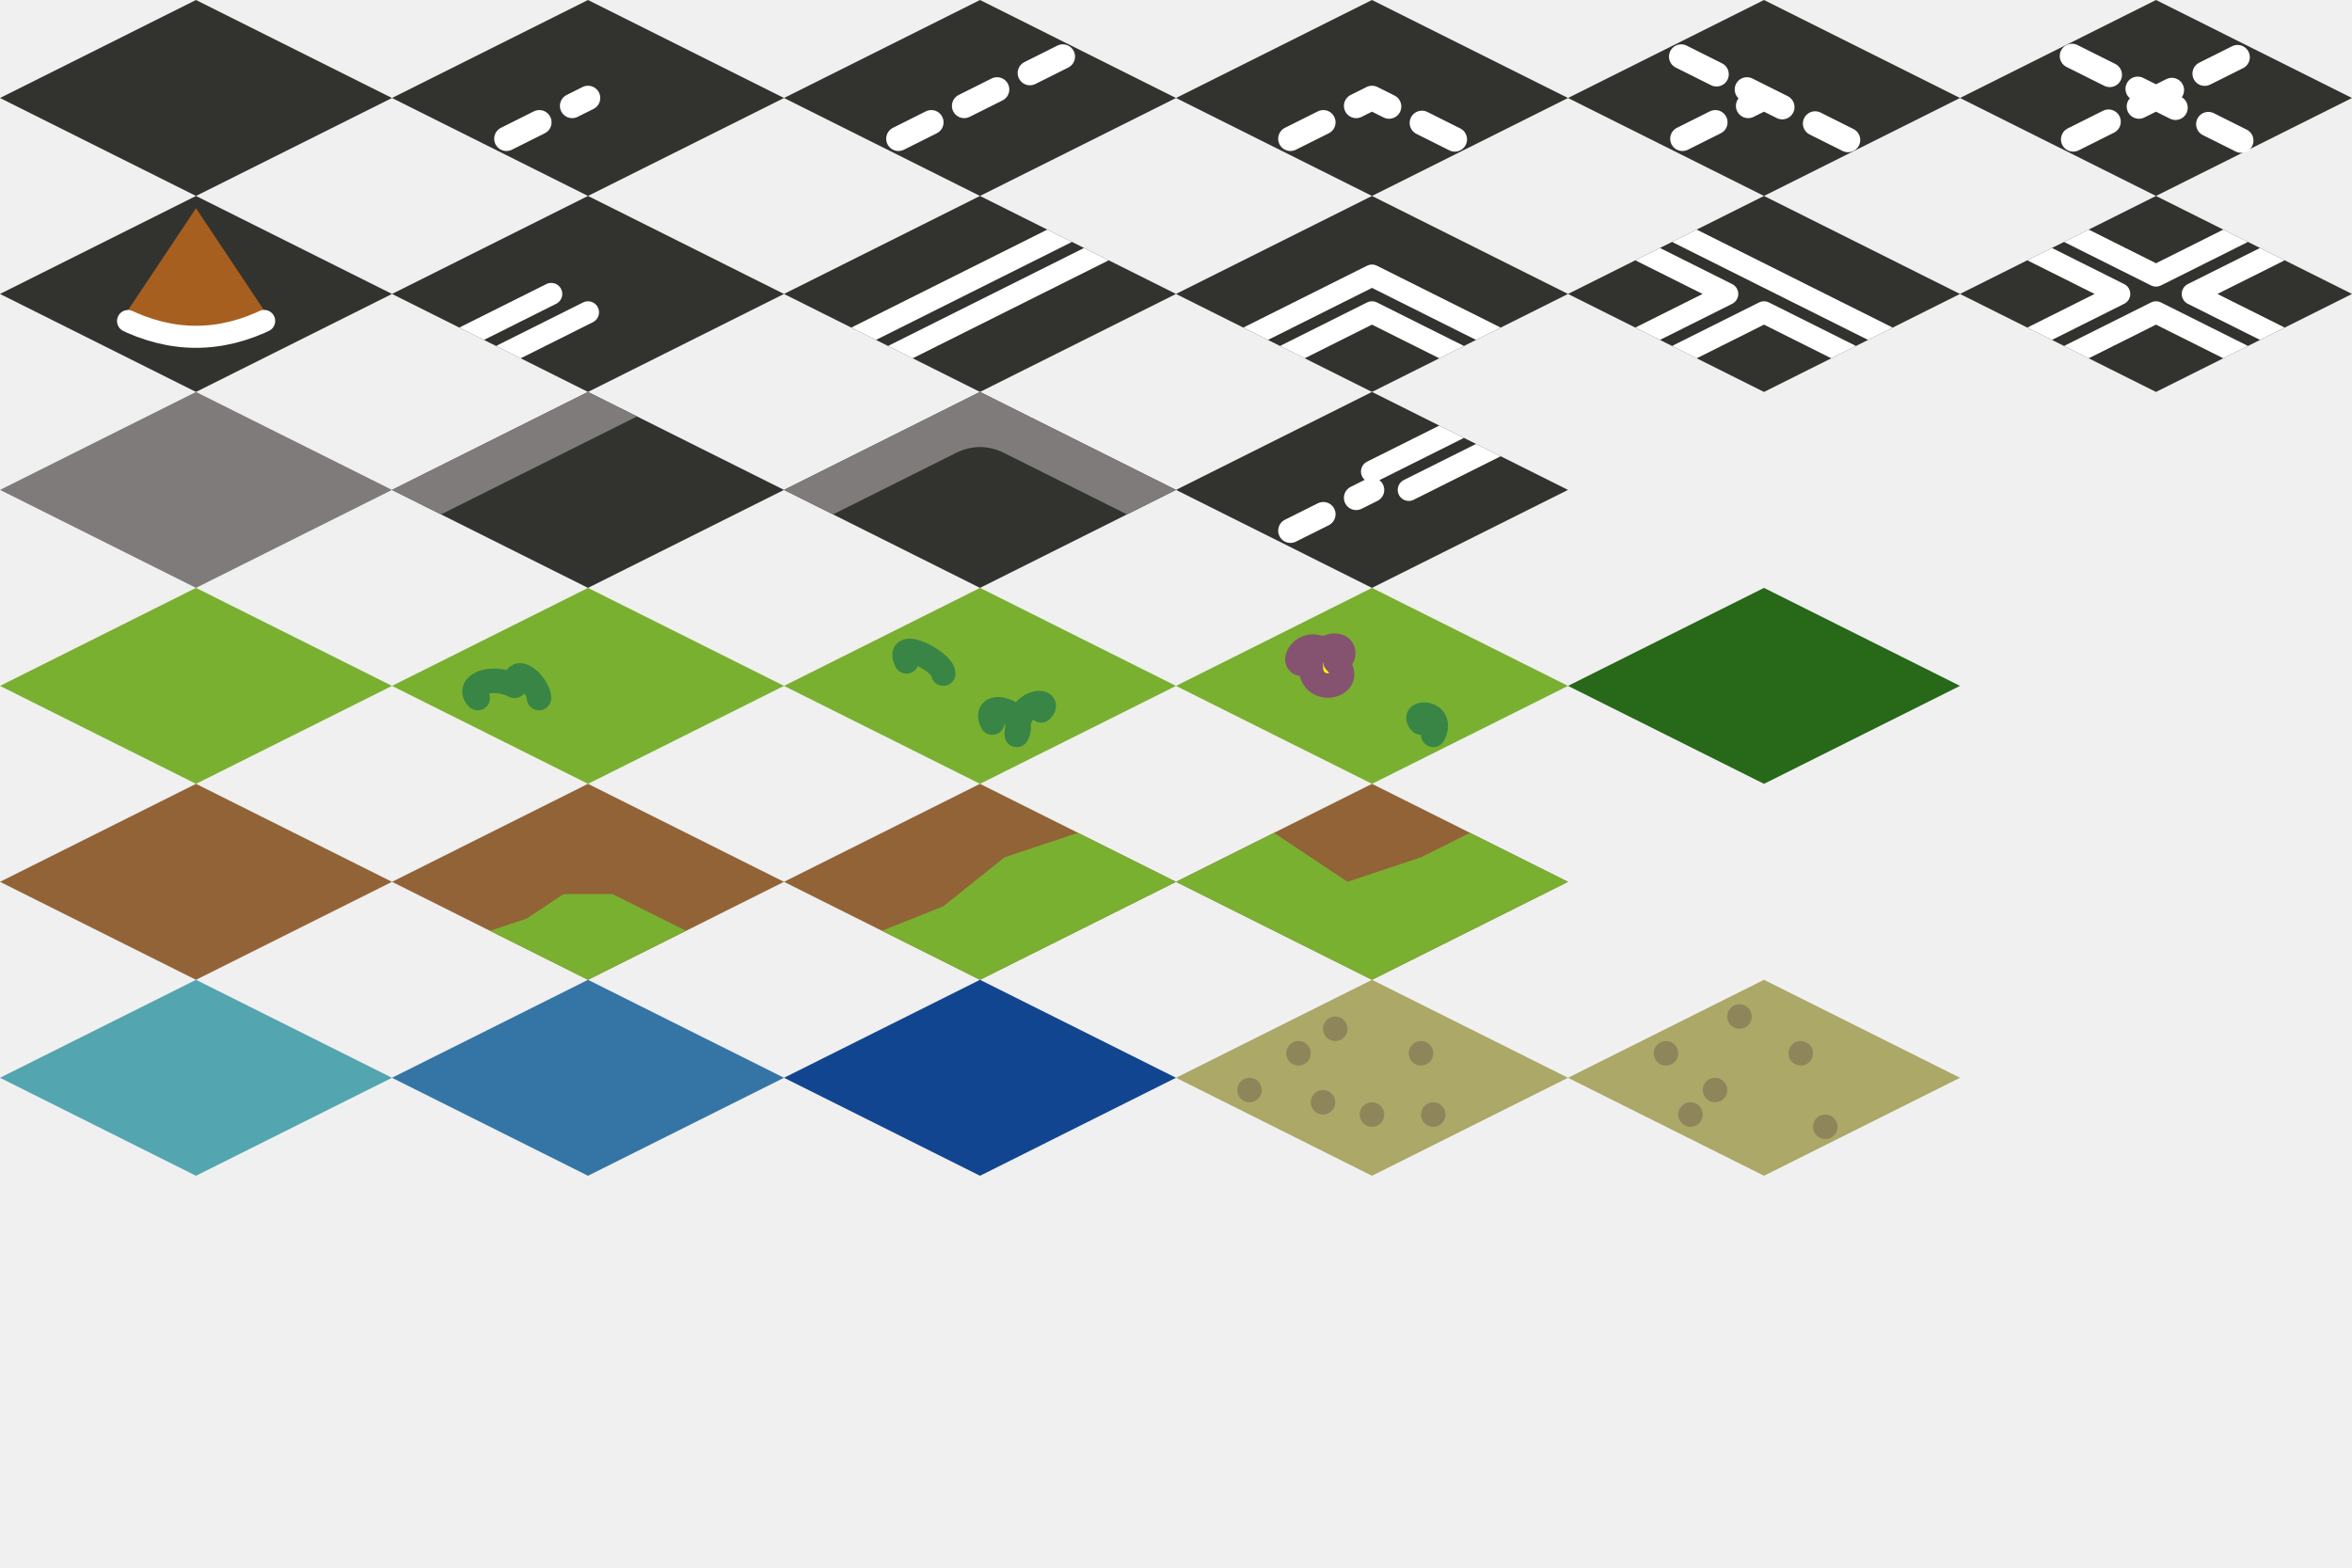
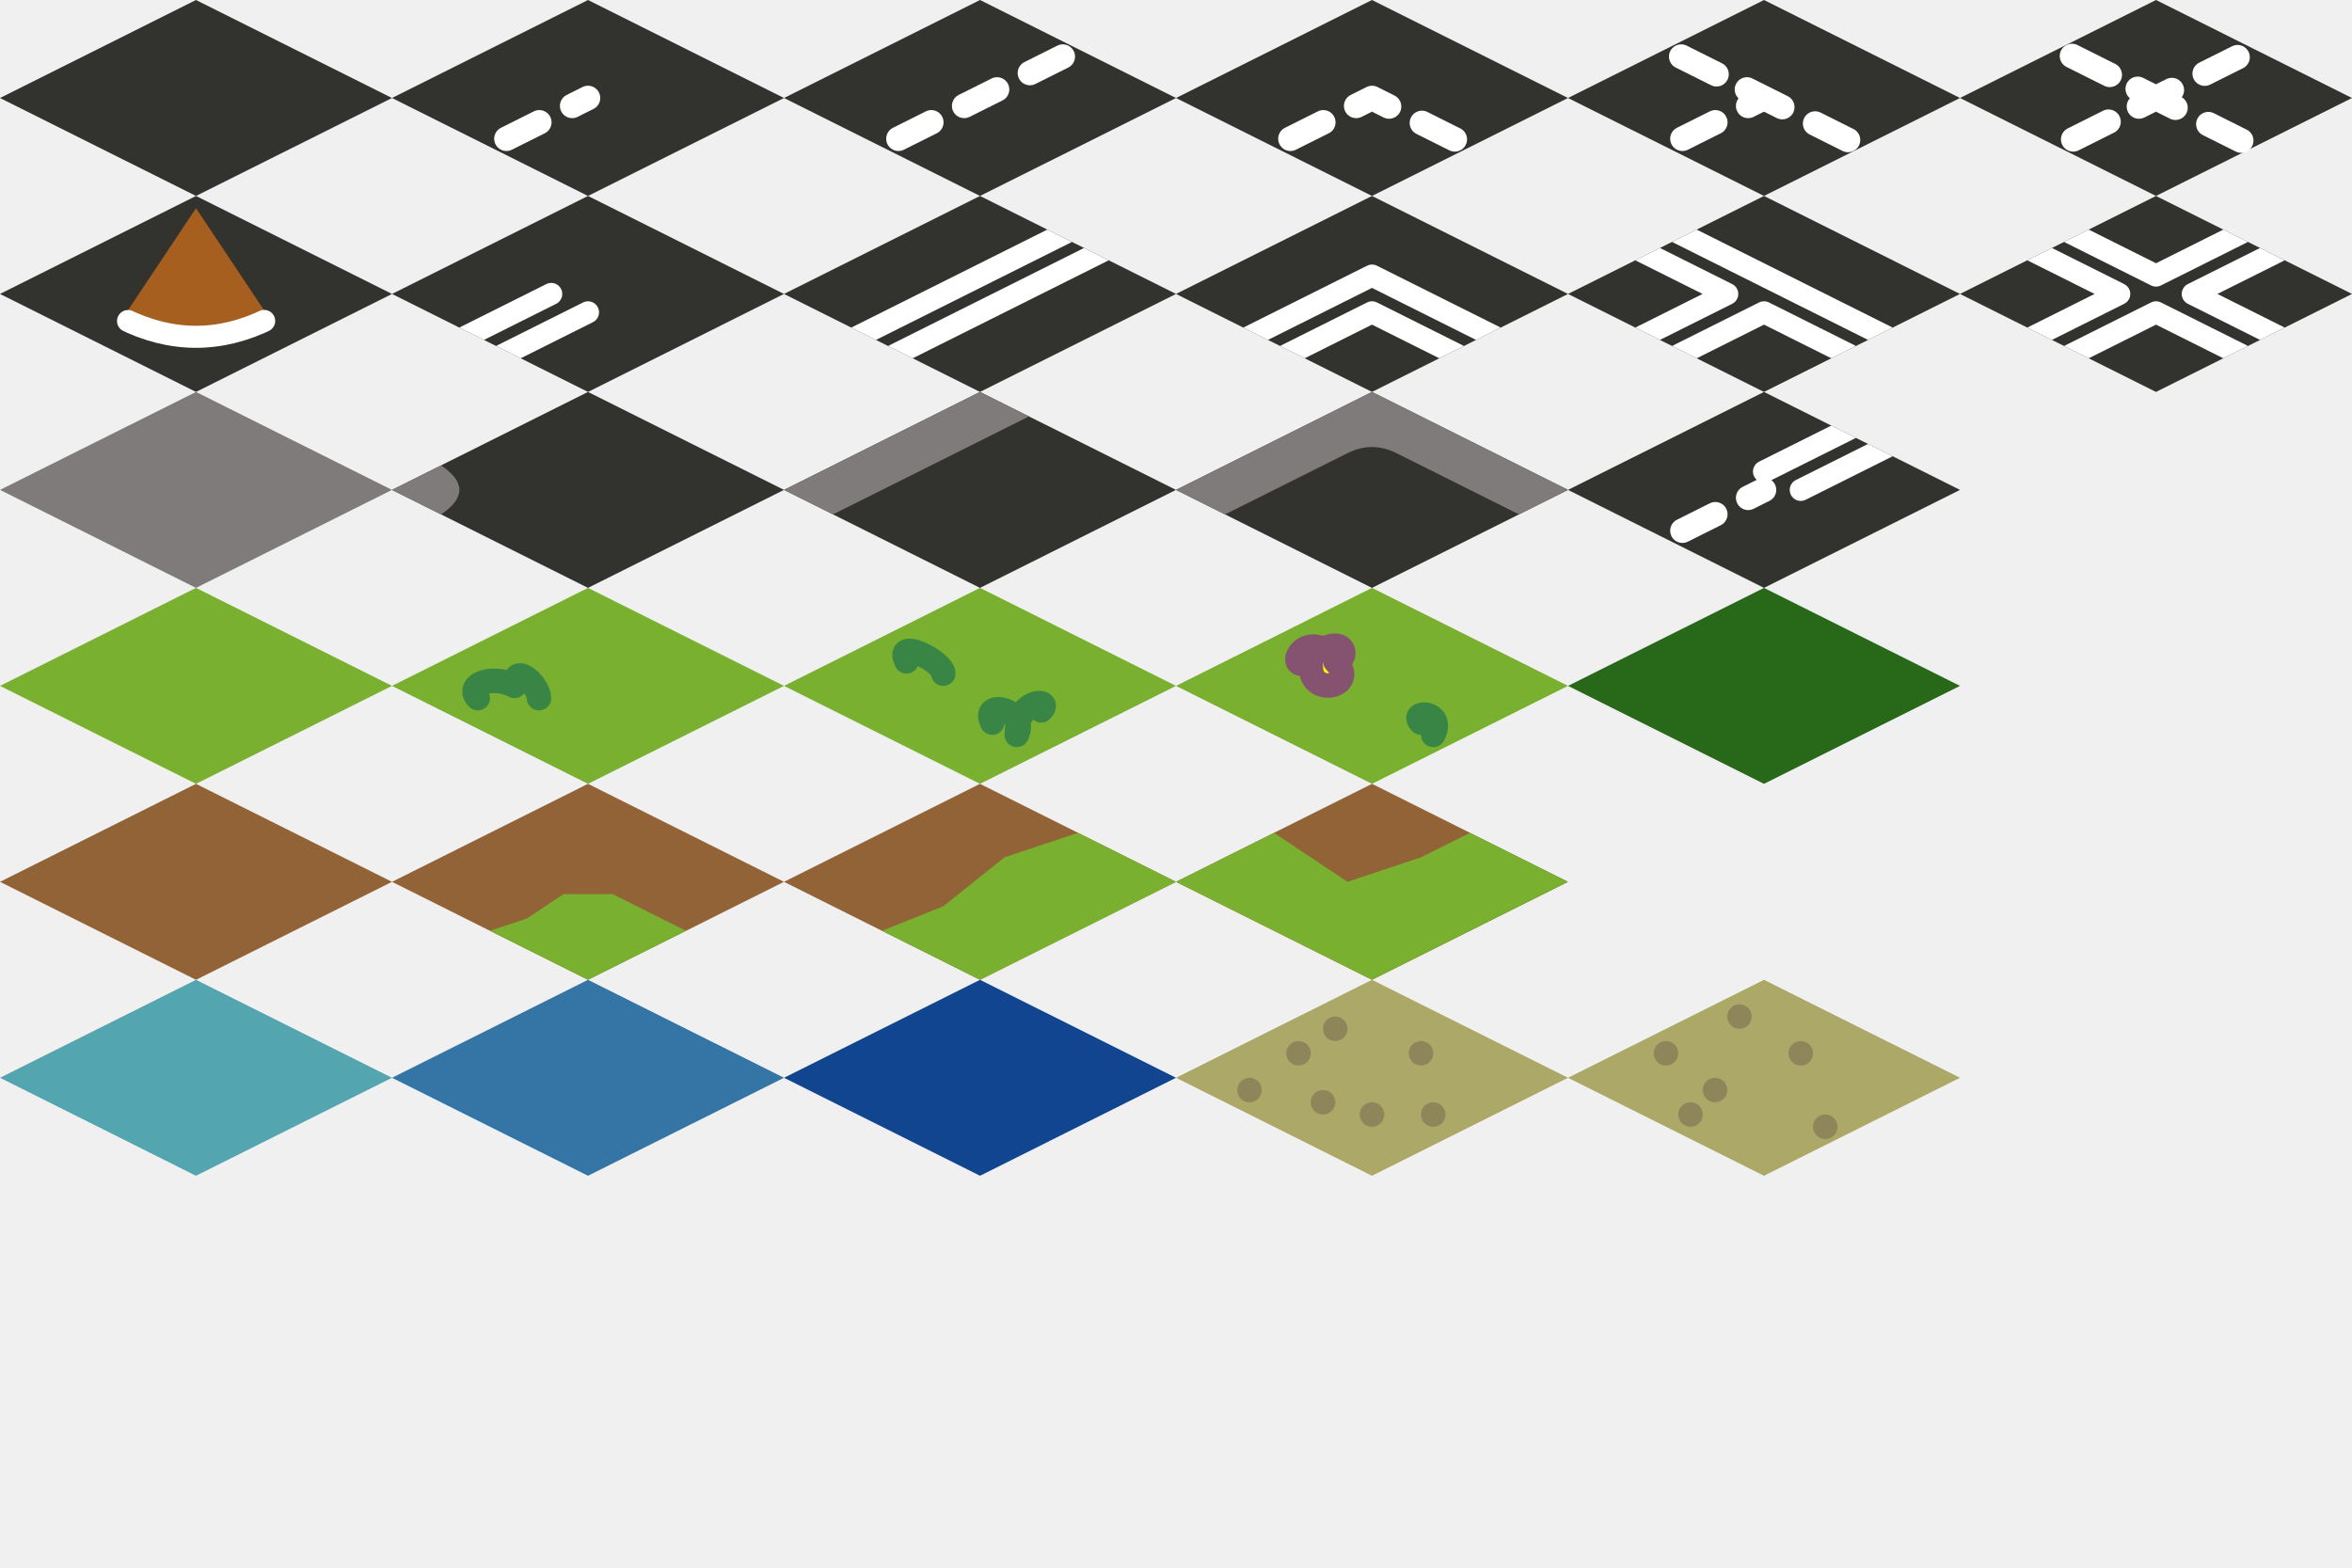
<svg xmlns="http://www.w3.org/2000/svg" width="192" height="128">
  <clipPath id="clip">
    <path d="M16 0l16 8-16 8-16-8" />
  </clipPath>
  <g stroke-width="2">
    <g>
      <path d="M0 8l16 8 16-8-16-8" fill="#32332F" />
    </g>
    <g transform="translate(32)">
      <path d="M0 8l16 8 16-8-16-8" fill="#32332F" />
      <path d="M8 12l8-4" stroke="#FFF" stroke-linecap="round" stroke-dasharray="3,3" stroke-dashoffset="-1.5" fill="none" stroke-linejoin="round" />
    </g>
    <g transform="translate(64)">
      <path d="M0 8l16 8 16-8-16-8" fill="#32332F" />
      <path d="M8 12l16-8" stroke="#FFF" stroke-linecap="round" stroke-dasharray="3,3" stroke-dashoffset="-1.5" />
    </g>
    <g transform="translate(96)">
      <path d="M0 8l16 8 16-8-16-8" fill="#32332F" />
      <path d="M8 12l8-4 8 4" stroke="#FFF" stroke-linecap="round" stroke-dasharray="3,3" stroke-dashoffset="-1.5" fill="none" stroke-linejoin="round" />
    </g>
    <g transform="translate(128)">
      <path d="M0 8l16 8 16-8-16-8" fill="#32332F" />
      <path d="M8 12l8-4-8-4 16 8" stroke="#FFF" stroke-linecap="round" stroke-dasharray="3,3" stroke-dashoffset="-1.5" fill="none" stroke-linejoin="round" />
    </g>
    <g transform="translate(160)">
      <path d="M0 8l16 8 16-8-16-8" fill="#32332F" />
      <path d="M24 4l-16 8 8-4-8-4 16 8" stroke="#FFF" stroke-linecap="round" stroke-dasharray="3,3" stroke-dashoffset="-1.5" fill="none" stroke-linejoin="round" />
    </g>
  </g>
  <g stroke-width="1.8" transform="translate(0 16)">
    <g>
      <path d="M0 8l16 8 16-8-16-8" fill="#32332F" />
      <path d="M10 10q6 3 12 0l-6-9" fill="#A75F20" />
      <path d="M10 10q6 3 12 0" fill="none" stroke="#FFF" stroke-dasharray="11.5,10" stroke-dashoffset="-0.5" stroke-linecap="round" />
    </g>
    <g transform="translate(32)" clip-path="url(#clip)">
      <path d="M0 8l16 8 16-8-16-8" fill="#32332F" />
      <path d="M5 12l8-4M9 13l7-3.5" stroke="#FFF" stroke-linecap="round" fill="none" stroke-linejoin="round" />
    </g>
    <g transform="translate(64)" clip-path="url(#clip)">
      <path d="M0 8l16 8 16-8-16-8" fill="#32332F" />
      <path d="M9 13l18-9" stroke="#FFF" stroke-linecap="round" />
      <path d="M5 12l18-9" stroke="#FFF" stroke-linecap="round" />
    </g>
    <g transform="translate(96)" clip-path="url(#clip)">
      <path d="M0 8l16 8 16-8-16-8" fill="#32332F" />
      <path d="M5 12l11-5.5 11 5.5M9 13l7-3.5 7 3.5" stroke="#FFF" stroke-linecap="round" fill="none" stroke-linejoin="round" />
    </g>
    <g transform="translate(128)" clip-path="url(#clip)">
      <path d="M0 8l16 8 16-8-16-8" fill="#32332F" />
      <path d="M5 12l8-4-8-4M9 13l7-3.5 7 3.5M9 3l18 9" stroke="#FFF" stroke-linecap="round" fill="none" stroke-linejoin="round" />
    </g>
    <g transform="translate(160)" clip-path="url(#clip)">
      <path d="M0 8l16 8 16-8-16-8" fill="#32332F" />
      <path d="M5 12l8-4-8-4M9 13l7-3.5 7 3.5M9 3l7 3.5 7-3.5M27 12l-8-4 8-4" stroke="#FFF" stroke-linecap="round" fill="none" stroke-linejoin="round" />
    </g>
  </g>
  <g transform="translate(0 32)">
    <g>
      <path d="M0 8l16 8 16-8-16-8" fill="#7F7B7B" />
    </g>
    <g transform="translate(32)">
      <path d="M0 8l16 8 16-8-16-8" fill="#32332F" />
-       <path d="M0 8l4 2 16-8-4-2" fill="#7F7B7B" />
+       <path d="M0 8l4 2q3-2 0-4" fill="#7F7B7B" />
    </g>
    <g transform="translate(64)">
      <path d="M0 8l16 8 16-8-16-8" fill="#32332F" />
+       <path d="M0 8l4 2 16-8-4-2" fill="#7F7B7B" />
+     </g>
+     <g transform="translate(96)">
+       <path d="M0 8l16 8 16-8-16-8" fill="#32332F" />
      <path d="M0 8l4 2 10-5q2-1 4 0l10 5 4-2-16-8" fill="#7F7B7B" />
    </g>
-     <g transform="translate(96)" clip-path="url(#clip)">
+     <g transform="translate(128)" clip-path="url(#clip)">
      <path d="M0 8l16 8 16-8-16-8" fill="#32332F" />
      <path d="M8 12l8-4" stroke="#FFF" stroke-linecap="round" stroke-dasharray="3,3" stroke-dashoffset="-1.5" fill="none" stroke-linejoin="round" stroke-width="2" />
      <path d="M27 4l-8 4M23 3l-7 3.5" stroke="#FFF" stroke-linecap="round" fill="none" stroke-linejoin="round" stroke-width="1.8" />
    </g>
  </g>
  <g transform="translate(0 48)">
    <g>
      <path d="M0 8l16 8 16-8-16-8M32 8l16 8 16-8-16-8M64 8l16 8 16-8-16-8M96 8l16 8 16-8-16-8" fill="#79B030" />
      <path d="M39 9c-1-1 1-2 3-1 0-2 2 0 2 1M74 6c-1-2 3 0 3 1M81 11c-1-2 3-1 2 1 0-3 3-3 2-2M116 11c-1-1 2-1 1 1" fill="none" stroke="#398545" stroke-linecap="round" stroke-linejoin="round" stroke-width="2" />
      <path fill="#276819" transform="translate(128)" d="M0 8l16 8 16-8-16-8" />
    </g>
    <path d="M107 6c-2 1-1-2 1-1 2-1 2 1 1 1 2 2-2 3-1.99.44" fill="#FF0" stroke="#855370" stroke-linecap="round" stroke-linejoin="round" stroke-width="2" />
  </g>
  <g transform="translate(0 64)">
    <path d="M0 8l16 8 16-8-16-8" fill="#926337" />
    <g transform="translate(32)">
      <path d="M0 8l16 8 16-8-16-8" fill="#926337" />
      <path d="M8 12l3-1 3-2 4 0 6 3-8 4" fill="#79B030" />
    </g>
    <g transform="translate(64)">
      <path d="M0 8l16 8 16-8-16-8" fill="#926337" />
      <path d="M8 12l5-2 5-4 6-2 8 4-16 8" fill="#79B030" />
    </g>
    <g transform="translate(96)">
      <path d="M0 8l16 8 16-8-16-8" fill="#926337" />
      <path d="M8 4l-8 4 16 8 16-8-8-4-4 2-6 2" fill="#79B030" />
    </g>
  </g>
  <g transform="translate(0 80)" stroke-width="2">
    <path d="M0 8l16 8 16-8-16-8" fill="#53A5B0" />
    <path d="M0 8l16 8 16-8-16-8" fill="#3475A5" transform="translate(32)" />
    <path d="M0 8l16 8 16-8-16-8" fill="#114590" transform="translate(64)" />
    <g transform="translate(96)" stroke-width="2">
      <path d="M0 8l16 8 16-8-16-8" fill="#ABA868" />
      <path d="M6 9l0 0M10 6l0 0M16 11l0 0M20 6l0 0M21 11l0 0M13 4l0 0M12 10l0 0" fill="none" stroke="#8F855B" stroke-linecap="round" />
    </g>
    <g transform="translate(128)">
      <path d="M0 8l16 8 16-8-16-8" fill="#ABA868" />
      <path d="M8 6l0 0M10 11l0 0M14 3l0 0M19 6l0 0M12 9l0 0M21 12l0 0" fill="none" stroke="#8F855B" stroke-linecap="round" />
    </g>
  </g>
</svg>
